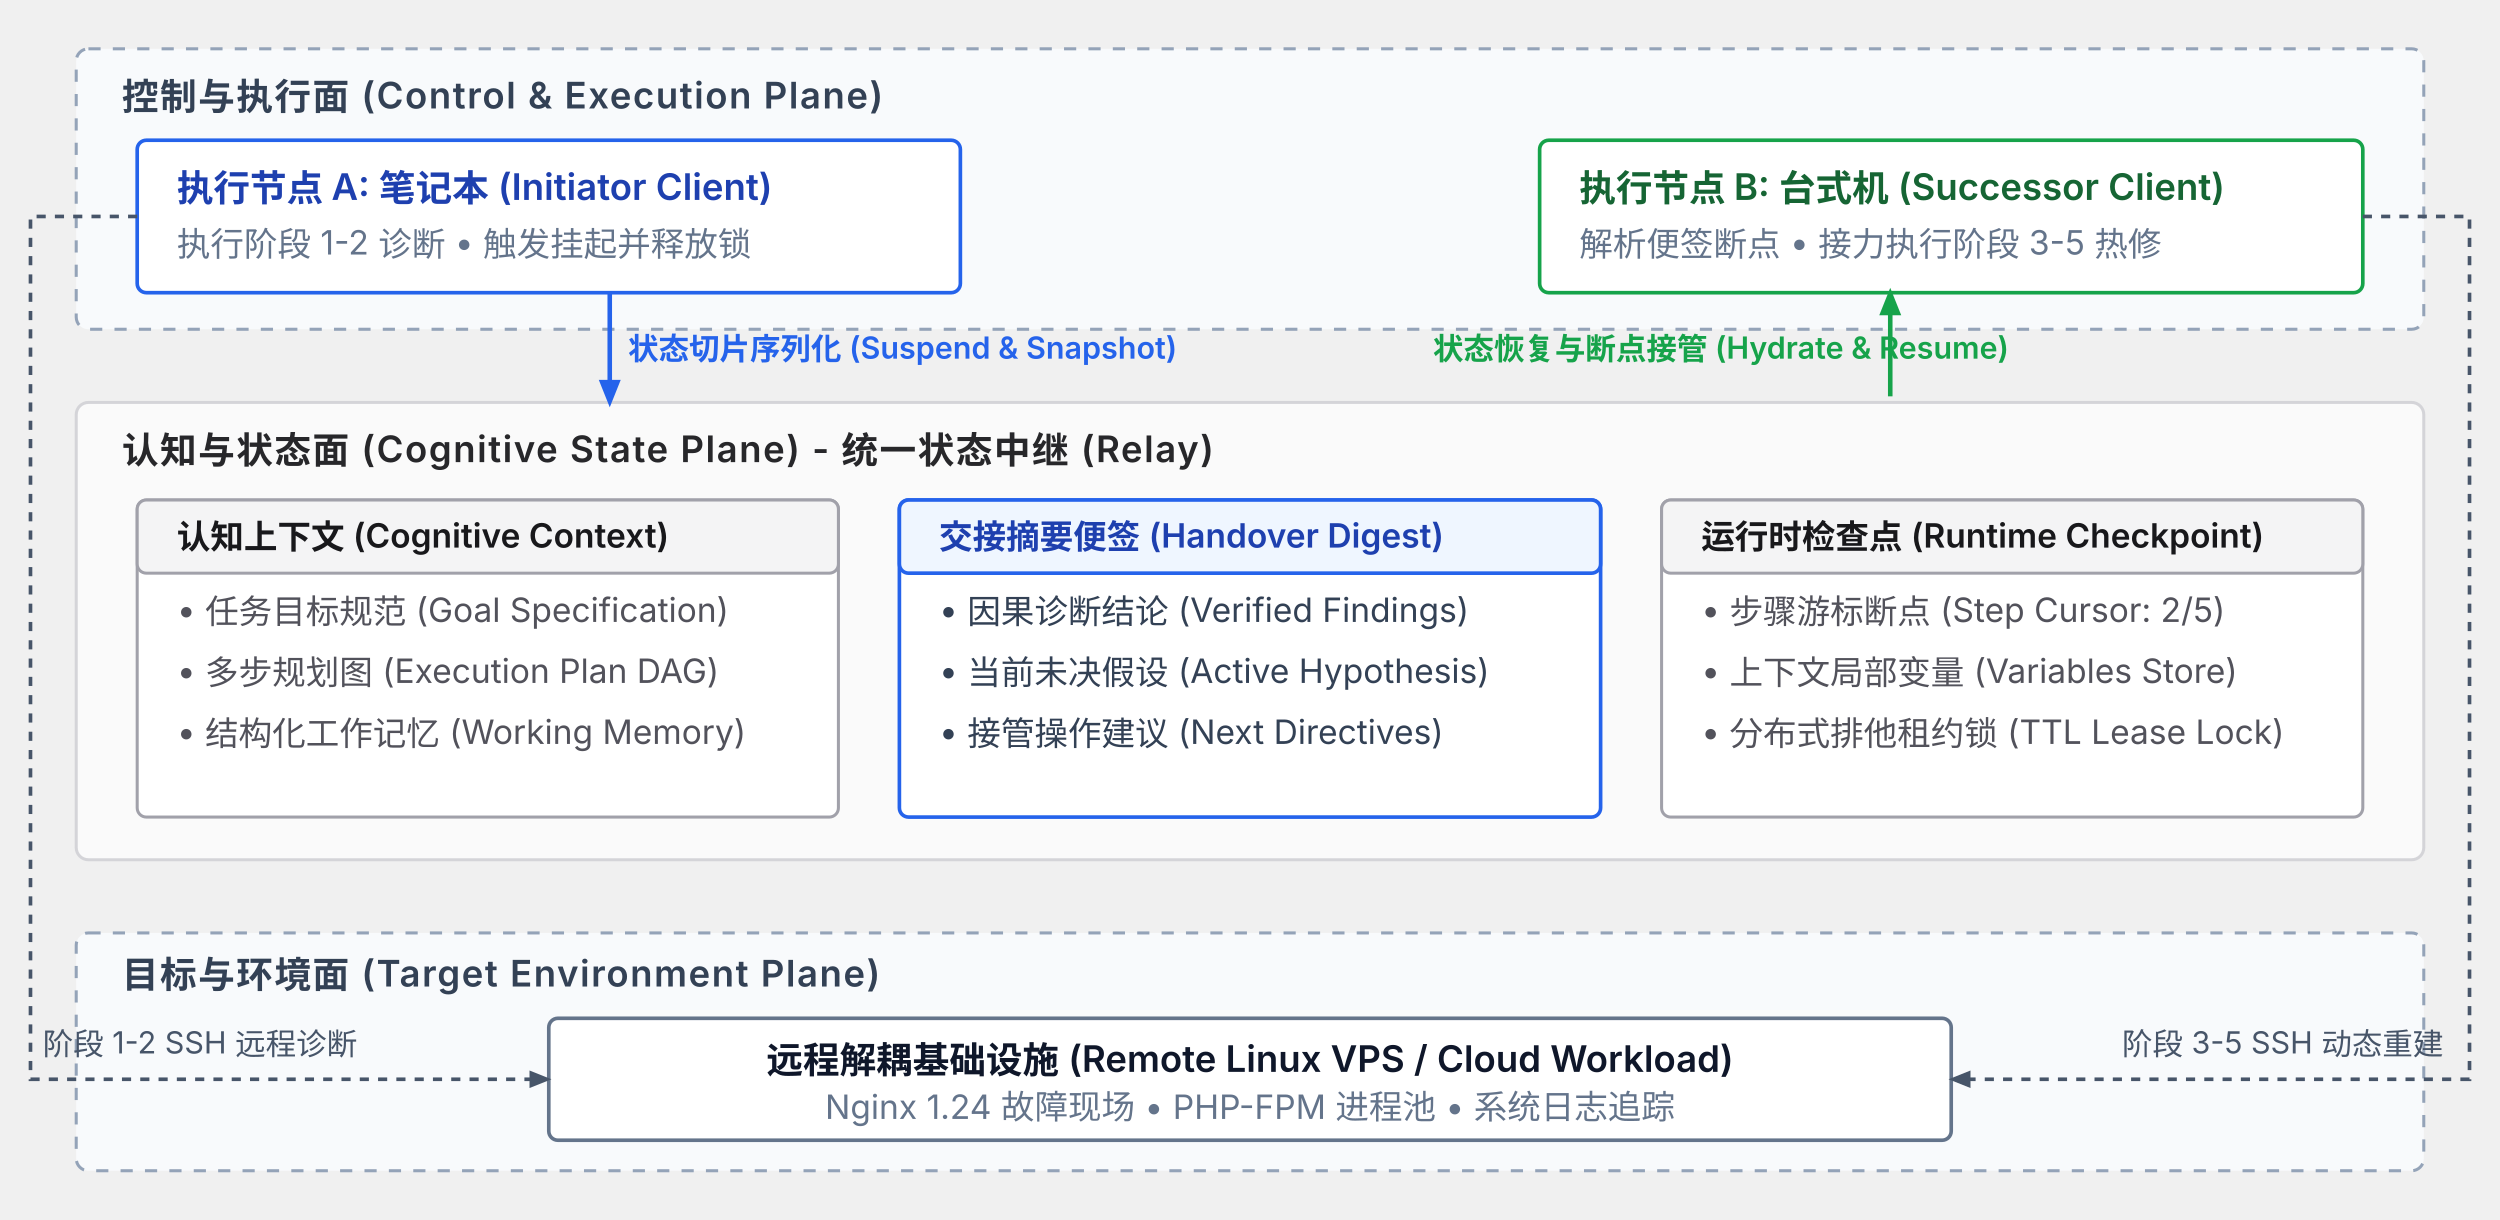
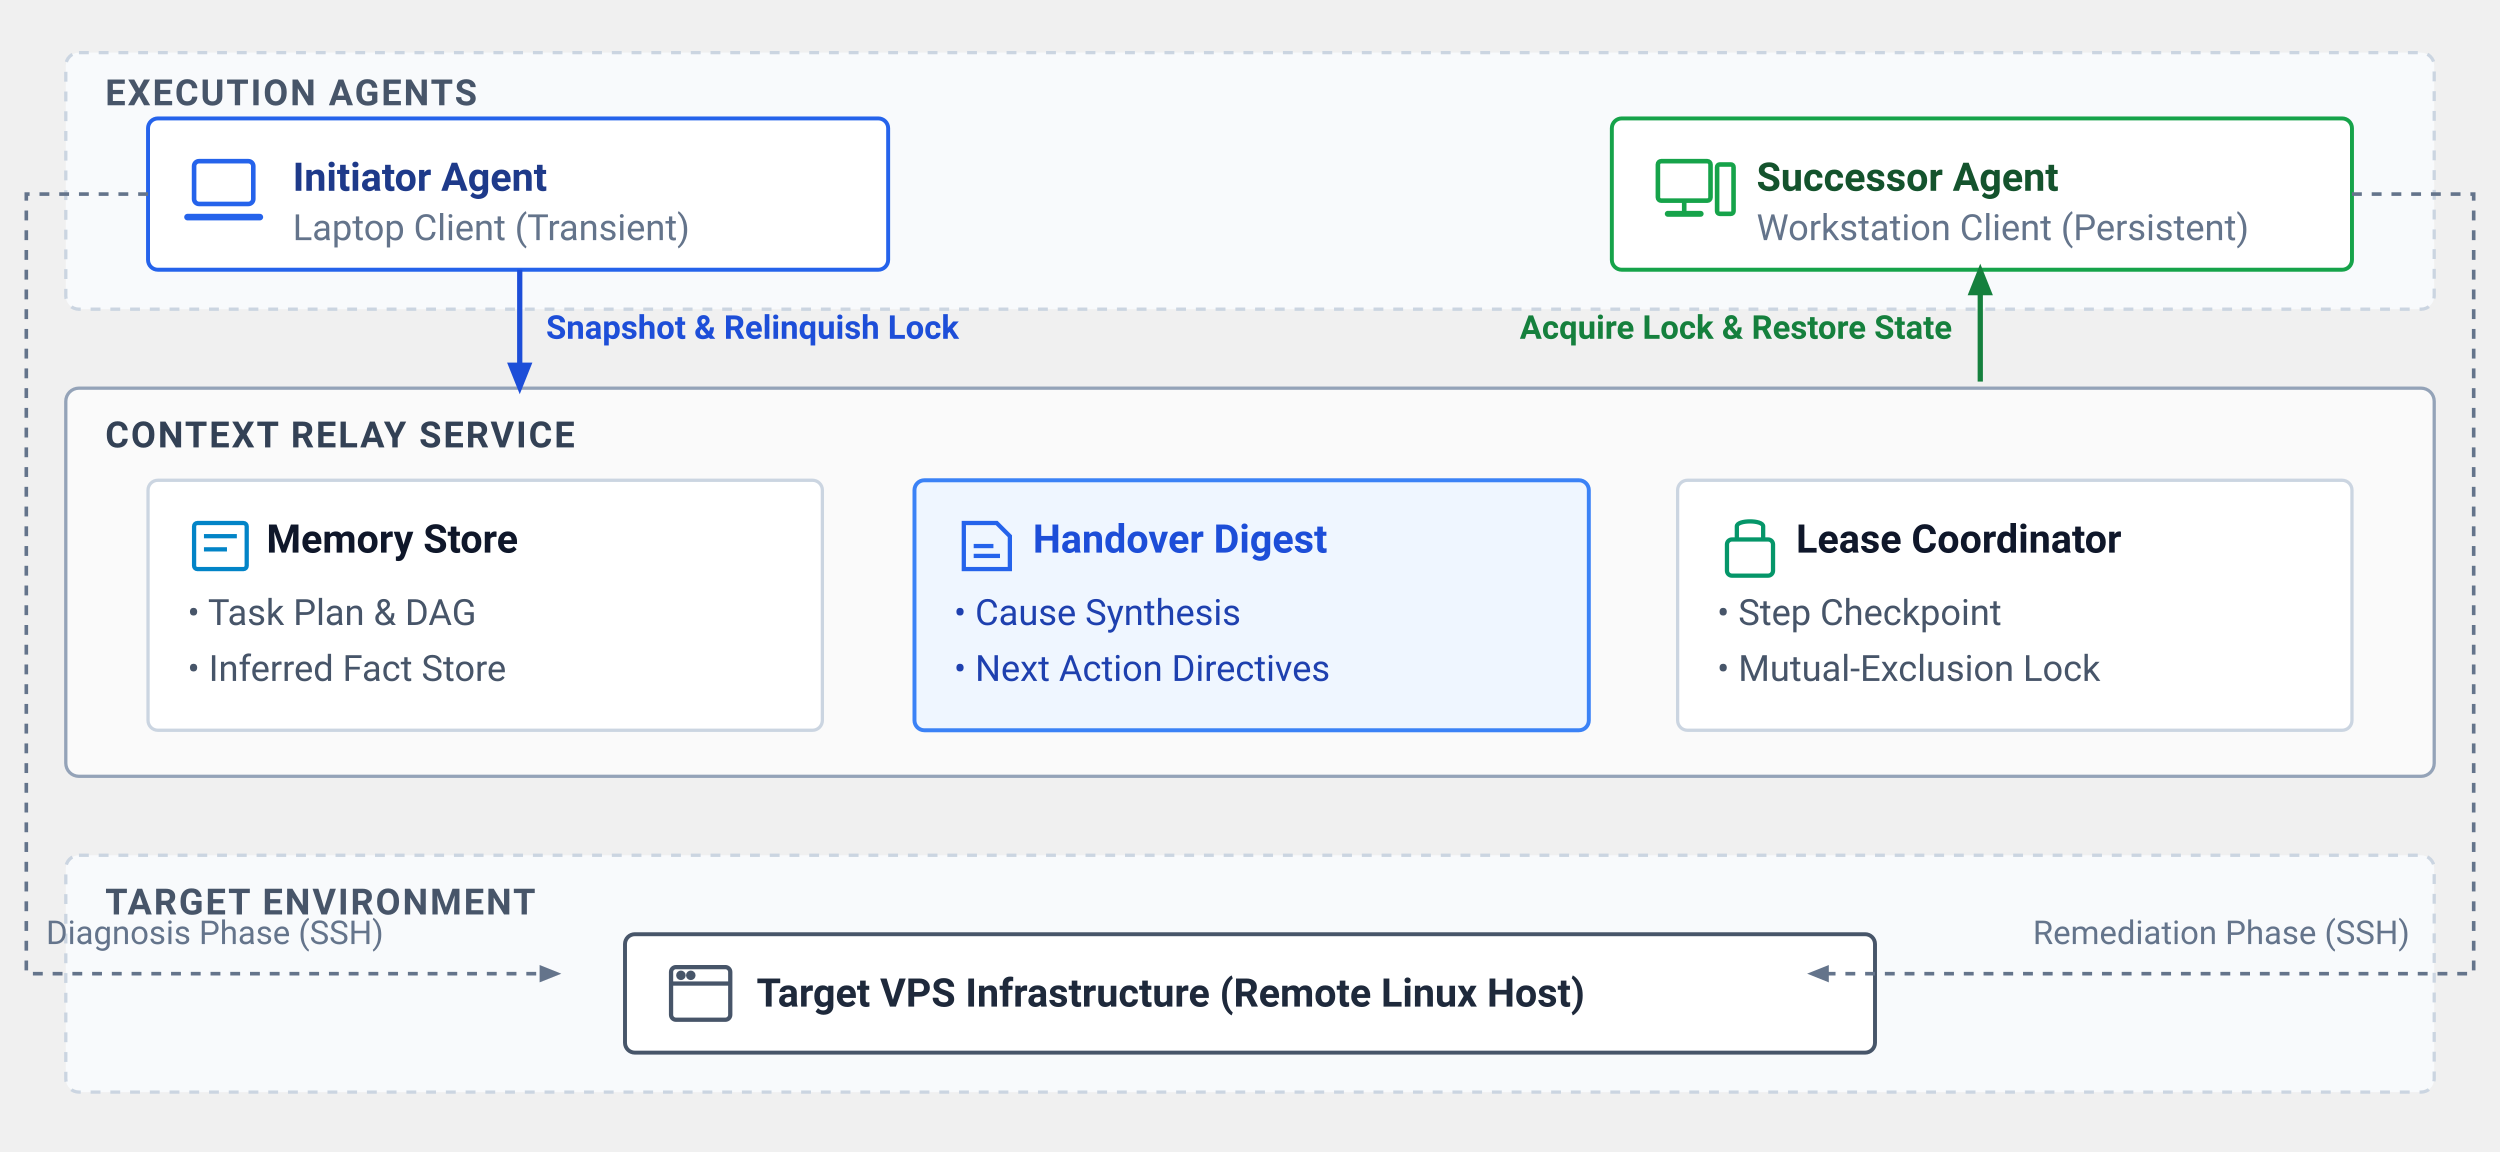
- <svg xmlns="http://www.w3.org/2000/svg" viewBox="0 0 820 400" width="100%" height="100%" style="background:#ffffff; font-family: -apple-system, BlinkMacSystemFont, 'Segoe UI', 'Microsoft YaHei', 'PingFang SC', sans-serif;">
+ <svg xmlns="http://www.w3.org/2000/svg" viewBox="0 0 760 350" width="100%" height="100%" style="background:#ffffff; font-family: -apple-system, BlinkMacSystemFont, 'Segoe UI', Roboto, 'Helvetica Neue', Arial, sans-serif;">
  <defs>
-     <marker id="arrow-gray" viewBox="0 0 10 10" refX="6" refY="5" markerWidth="6" markerHeight="6" orient="auto-start-reverse">
-       <path d="M 0 1 L 10 5 L 0 9 z" fill="#475569" />
+     <marker id="arr-blue" viewBox="0 0 10 10" refX="6" refY="5" markerWidth="6" markerHeight="6" orient="auto-start-reverse">
+       <path d="M 0 1 L 10 5 L 0 9 z" fill="#1d4ed8" />
    </marker>
-     <marker id="arrow-blue" viewBox="0 0 10 10" refX="6" refY="5" markerWidth="6" markerHeight="6" orient="auto-start-reverse">
-       <path d="M 0 1 L 10 5 L 0 9 z" fill="#2563eb" />
+     <marker id="arr-green" viewBox="0 0 10 10" refX="6" refY="5" markerWidth="6" markerHeight="6" orient="auto-start-reverse">
+       <path d="M 0 1 L 10 5 L 0 9 z" fill="#15803d" />
    </marker>
-     <marker id="arrow-green" viewBox="0 0 10 10" refX="6" refY="5" markerWidth="6" markerHeight="6" orient="auto-start-reverse">
-       <path d="M 0 1 L 10 5 L 0 9 z" fill="#16a34a" />
+     <marker id="arr-gray" viewBox="0 0 10 10" refX="6" refY="5" markerWidth="6" markerHeight="6" orient="auto-start-reverse">
+       <path d="M 0 1 L 10 5 L 0 9 z" fill="#64748b" />
    </marker>
  </defs>
-   <rect x="25" y="16" width="770" height="92" rx="4" fill="#f8fafc" stroke="#94a3b8" stroke-width="1" stroke-dasharray="4 4" />
-   <text x="40" y="36" font-size="12" font-weight="600" fill="#334155" letter-spacing="0.5">控制与执行面 (Control &amp; Execution Plane)</text>
-   <rect x="45" y="46" width="270" height="50" rx="3" fill="#ffffff" stroke="#2563eb" stroke-width="1.2" />
-   <text x="58" y="66" font-size="12" font-weight="600" fill="#1e40af">执行节点 A: 笔记本 (Initiator Client)</text>
-   <text x="58" y="84" font-size="11" fill="#64748b">执行阶段 1-2 诊断 • 触发挂起并释放锁</text>
-   <rect x="505" y="46" width="270" height="50" rx="3" fill="#ffffff" stroke="#16a34a" stroke-width="1.2" />
-   <text x="518" y="66" font-size="12" font-weight="600" fill="#166534">执行节点 B: 台式机 (Successor Client)</text>
-   <text x="518" y="84" font-size="11" fill="#64748b">解析便签断点 • 接力执行阶段 3-5 热修</text>
-   <rect x="25" y="132" width="770" height="150" rx="4" fill="#fafafa" stroke="#d4d4d8" stroke-width="1" />
-   <text x="40" y="152" font-size="12" font-weight="600" fill="#27272a" letter-spacing="0.5">认知与状态面 (Cognitive State Plane) - 统一状态中继 (Relay)</text>
-   <rect x="45" y="164" width="230" height="104" rx="3" fill="#ffffff" stroke="#a1a1aa" stroke-width="1" />
-   <rect x="45" y="164" width="230" height="24" rx="3" fill="#f4f4f5" stroke="#a1a1aa" stroke-width="1" />
-   <text x="58" y="180" font-size="11" font-weight="600" fill="#18181b">认知上下文 (Cognitive Context)</text>
-   <text x="58" y="204" font-size="11" fill="#52525b">• 任务目标规范 (Goal Specification)</text>
-   <text x="58" y="224" font-size="11" fill="#52525b">• 多步规划图 (Execution Plan DAG)</text>
-   <text x="58" y="244" font-size="11" fill="#52525b">• 结构化工作记忆 (Working Memory)</text>
-   <rect x="295" y="164" width="230" height="104" rx="3" fill="#ffffff" stroke="#2563eb" stroke-width="1.2" />
-   <rect x="295" y="164" width="230" height="24" rx="3" fill="#eff6ff" stroke="#2563eb" stroke-width="1.2" />
-   <text x="308" y="180" font-size="11" font-weight="600" fill="#1e40af">交接摘要便签 (Handover Digest)</text>
-   <text x="308" y="204" font-size="11" fill="#334155">• 因果诊断结论 (Verified Findings)</text>
-   <text x="308" y="224" font-size="11" fill="#334155">• 当前未决假设 (Active Hypothesis)</text>
-   <text x="308" y="244" font-size="11" fill="#334155">• 接管操作建议 (Next Directives)</text>
-   <rect x="545" y="164" width="230" height="104" rx="3" fill="#ffffff" stroke="#a1a1aa" stroke-width="1" />
-   <rect x="545" y="164" width="230" height="24" rx="3" fill="#f4f4f5" stroke="#a1a1aa" stroke-width="1" />
-   <text x="558" y="180" font-size="11" font-weight="600" fill="#18181b">运行时检查点 (Runtime Checkpoint)</text>
-   <text x="558" y="204" font-size="11" fill="#52525b">• 步骤游标断点 (Step Cursor: 2/5)</text>
-   <text x="558" y="224" font-size="11" fill="#52525b">• 上下文局部变量 (Variables Store)</text>
-   <text x="558" y="244" font-size="11" fill="#52525b">• 分布式排他租约锁 (TTL Lease Lock)</text>
-   <rect x="25" y="306" width="770" height="78" rx="4" fill="#f8fafc" stroke="#94a3b8" stroke-width="1" stroke-dasharray="4 4" />
-   <text x="40" y="324" font-size="12" font-weight="600" fill="#334155" letter-spacing="0.5">目标与环境面 (Target Environment Plane)</text>
-   <rect x="180" y="334" width="460" height="40" rx="3" fill="#ffffff" stroke="#64748b" stroke-width="1.2" />
-   <text x="410" y="352" font-size="12" font-weight="600" fill="#0f172a" text-anchor="middle">远程解耦基础设施 (Remote Linux VPS / Cloud Workload)</text>
-   <text x="410" y="367" font-size="11" fill="#64748b" text-anchor="middle">Nginx 1.24 故障现场 • PHP-FPM 进程池 • 系统日志追踪</text>
-   <line x1="200" y1="96" x2="200" y2="130" stroke="#2563eb" stroke-width="1.5" marker-end="url(#arrow-blue)" />
-   <text x="206" y="118" font-size="10" font-weight="600" fill="#2563eb">状态切片序列化 (Suspend &amp; Snapshot)</text>
-   <line x1="620" y1="130" x2="620" y2="98" stroke="#16a34a" stroke-width="1.5" marker-end="url(#arrow-green)" />
-   <text x="470" y="118" font-size="10" font-weight="600" fill="#16a34a">状态恢复与断点接管 (Hydrate &amp; Resume)</text>
-   <path d="M 45 71 L 10 71 L 10 354 L 178 354" fill="none" stroke="#475569" stroke-width="1.2" stroke-dasharray="3 3" marker-end="url(#arrow-gray)" />
-   <text x="14" y="346" font-size="10" fill="#475569">阶段 1-2 SSH 远程诊断</text>
-   <path d="M 775 71 L 810 71 L 810 354 L 642 354" fill="none" stroke="#475569" stroke-width="1.2" stroke-dasharray="3 3" marker-end="url(#arrow-gray)" />
-   <text x="696" y="346" font-size="10" fill="#475569" text-anchor="start">阶段 3-5 SSH 动态重建</text>
+   <rect x="20" y="16" width="720" height="78" rx="4" fill="#f8fafc" stroke="#cbd5e1" stroke-width="1" stroke-dasharray="3 3" />
+   <text x="32" y="32" font-size="11" font-weight="700" fill="#475569" letter-spacing="0.6">EXECUTION AGENTS</text>
+   <g transform="translate(45, 36)">
+     <rect x="0" y="0" width="225" height="46" rx="3" fill="#ffffff" stroke="#2563eb" stroke-width="1.2" />
+     <g transform="translate(12, 11)" stroke="#2563eb" stroke-width="1.4" fill="none">
+       <rect x="2" y="2" width="18" height="13" rx="1.5" />
+       <line x1="0" y1="19" x2="22" y2="19" stroke-linecap="round" stroke-width="2" />
+     </g>
+     <text x="44" y="22" font-size="12" font-weight="700" fill="#1e3a8a">Initiator Agent</text>
+     <text x="44" y="37" font-size="11" fill="#64748b">Laptop Client (Transient)</text>
+   </g>
+   <g transform="translate(490, 36)">
+     <rect x="0" y="0" width="225" height="46" rx="3" fill="#ffffff" stroke="#16a34a" stroke-width="1.2" />
+     <g transform="translate(12, 11)" stroke="#16a34a" stroke-width="1.4" fill="none">
+       <rect x="2" y="2" width="16" height="12" rx="1" />
+       <line x1="10" y1="14" x2="10" y2="18" />
+       <line x1="5" y1="18" x2="15" y2="18" stroke-linecap="round" stroke-width="1.8" />
+       <rect x="20" y="3" width="5" height="15" rx="0.8" />
+     </g>
+     <text x="44" y="22" font-size="12" font-weight="700" fill="#14532d">Successor Agent</text>
+     <text x="44" y="37" font-size="11" fill="#64748b">Workstation Client (Persistent)</text>
+   </g>
+   <rect x="20" y="118" width="720" height="118" rx="4" fill="#fafafa" stroke="#94a3b8" stroke-width="1" />
+   <text x="32" y="136" font-size="11" font-weight="700" fill="#334155" letter-spacing="0.6">CONTEXT RELAY SERVICE</text>
+   <g transform="translate(45, 146)">
+     <rect x="0" y="0" width="205" height="76" rx="3" fill="#ffffff" stroke="#cbd5e1" stroke-width="1" />
+     <g transform="translate(12, 10)" stroke="#0284c7" stroke-width="1.3" fill="none">
+       <rect x="2" y="3" width="16" height="14" rx="1" />
+       <line x1="5" y1="7" x2="15" y2="7" />
+       <line x1="5" y1="11" x2="12" y2="11" />
+     </g>
+     <text x="36" y="22" font-size="12" font-weight="700" fill="#0f172a">Memory Store</text>
+     <text x="12" y="44" font-size="11" fill="#475569">• Task Plan &amp; DAG</text>
+     <text x="12" y="61" font-size="11" fill="#475569">• Inferred Fact Store</text>
+   </g>
+   <g transform="translate(278, 146)">
+     <rect x="0" y="0" width="205" height="76" rx="3" fill="#eff6ff" stroke="#3b82f6" stroke-width="1.2" />
+     <g transform="translate(12, 10)" stroke="#2563eb" stroke-width="1.3" fill="none">
+       <path d="M 3 3 H 13 L 17 7 V 17 H 3 Z" />
+       <line x1="6" y1="10" x2="12" y2="10" />
+       <line x1="6" y1="13" x2="14" y2="13" />
+     </g>
+     <text x="36" y="22" font-size="12" font-weight="700" fill="#1d4ed8">Handover Digest</text>
+     <text x="12" y="44" font-size="11" fill="#1e40af">• Cause Synthesis</text>
+     <text x="12" y="61" font-size="11" fill="#1e40af">• Next Action Directives</text>
+   </g>
+   <g transform="translate(510, 146)">
+     <rect x="0" y="0" width="205" height="76" rx="3" fill="#ffffff" stroke="#cbd5e1" stroke-width="1" />
+     <g transform="translate(12, 10)" stroke="#059669" stroke-width="1.3" fill="none">
+       <rect x="3" y="8" width="14" height="11" rx="1.5" />
+       <path d="M 6 8 V 4 C 6 2, 14 2, 14 4 V 8" />
+     </g>
+     <text x="36" y="22" font-size="12" font-weight="700" fill="#0f172a">Lease Coordinator</text>
+     <text x="12" y="44" font-size="11" fill="#475569">• Step Checkpoint</text>
+     <text x="12" y="61" font-size="11" fill="#475569">• Mutual-Exclusion Lock</text>
+   </g>
+   <g transform="translate(20, 260)">
+     <rect x="0" y="0" width="720" height="72" rx="4" fill="#f8fafc" stroke="#cbd5e1" stroke-width="1" stroke-dasharray="3 3" />
+     <text x="12" y="18" font-size="11" font-weight="700" fill="#475569" letter-spacing="0.6">TARGET ENVIRONMENT</text>
+     <rect x="170" y="24" width="380" height="36" rx="3" fill="#ffffff" stroke="#475569" stroke-width="1.2" />
+     <g transform="translate(182, 31)" stroke="#475569" stroke-width="1.3" fill="none">
+       <rect x="2" y="3" width="18" height="16" rx="1.5" />
+       <line x1="2" y1="8" x2="20" y2="8" />
+       <circle cx="5" cy="5.5" r="0.8" fill="#475569" />
+       <circle cx="8" cy="5.5" r="0.8" fill="#475569" />
+     </g>
+     <text x="210" y="46" font-size="12" font-weight="600" fill="#1e293b">Target VPS Infrastructure (Remote Linux Host)</text>
+   </g>
+   <line x1="158" y1="82" x2="158" y2="116" stroke="#1d4ed8" stroke-width="1.6" marker-end="url(#arr-blue)" />
+   <text x="166" y="103" font-size="10" font-weight="600" fill="#1d4ed8">Snapshot &amp; Relinquish Lock</text>
+   <line x1="602" y1="116" x2="602" y2="84" stroke="#15803d" stroke-width="1.6" marker-end="url(#arr-green)" />
+   <text x="462" y="103" font-size="10" font-weight="600" fill="#15803d">Acquire Lock &amp; Restore State</text>
+   <path d="M 45 59 L 8 59 L 8 296 L 168 296" fill="none" stroke="#64748b" stroke-width="1.1" stroke-dasharray="3 3" marker-end="url(#arr-gray)" />
+   <text x="14" y="287" font-size="10" fill="#64748b">Diagnosis Phase (SSH)</text>
+   <path d="M 715 59 L 752 59 L 752 296 L 552 296" fill="none" stroke="#64748b" stroke-width="1.1" stroke-dasharray="3 3" marker-end="url(#arr-gray)" />
+   <text x="618" y="287" font-size="10" fill="#64748b" text-anchor="start">Remediation Phase (SSH)</text>
</svg>
